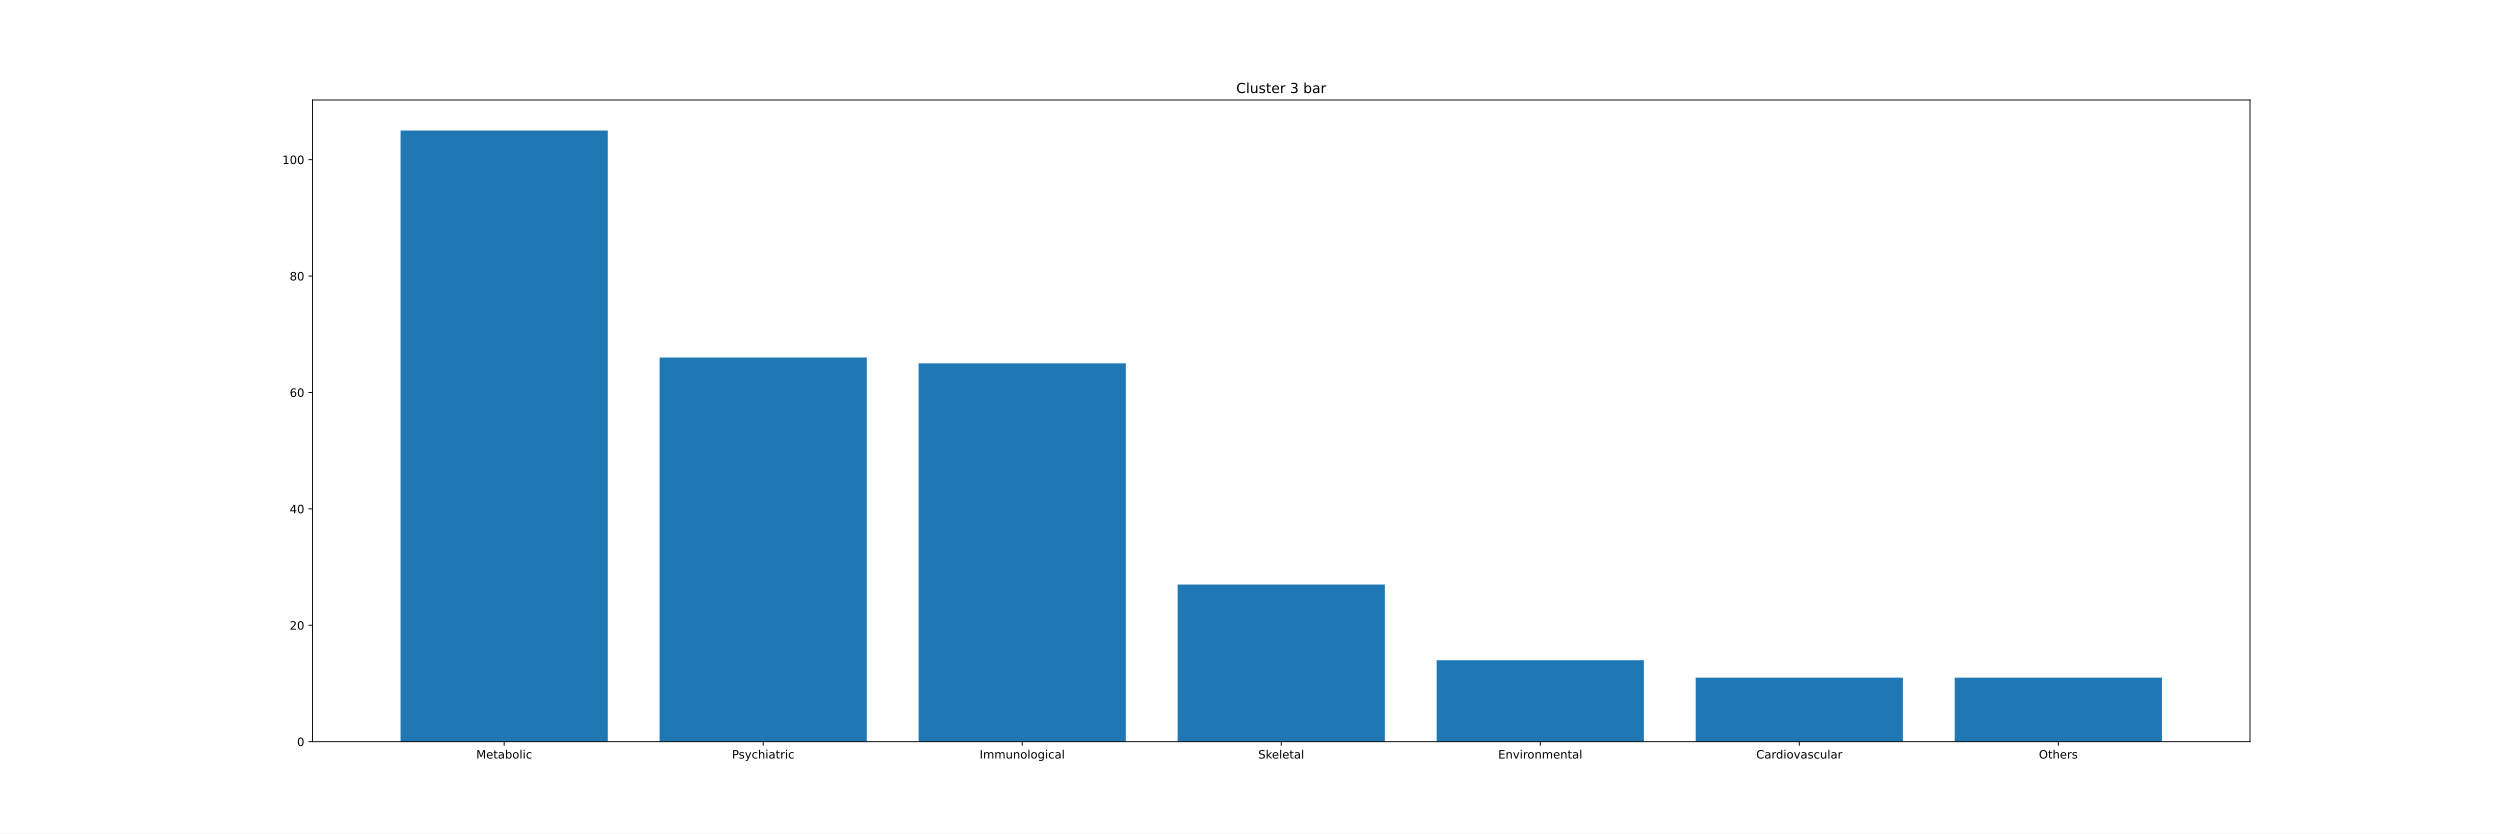
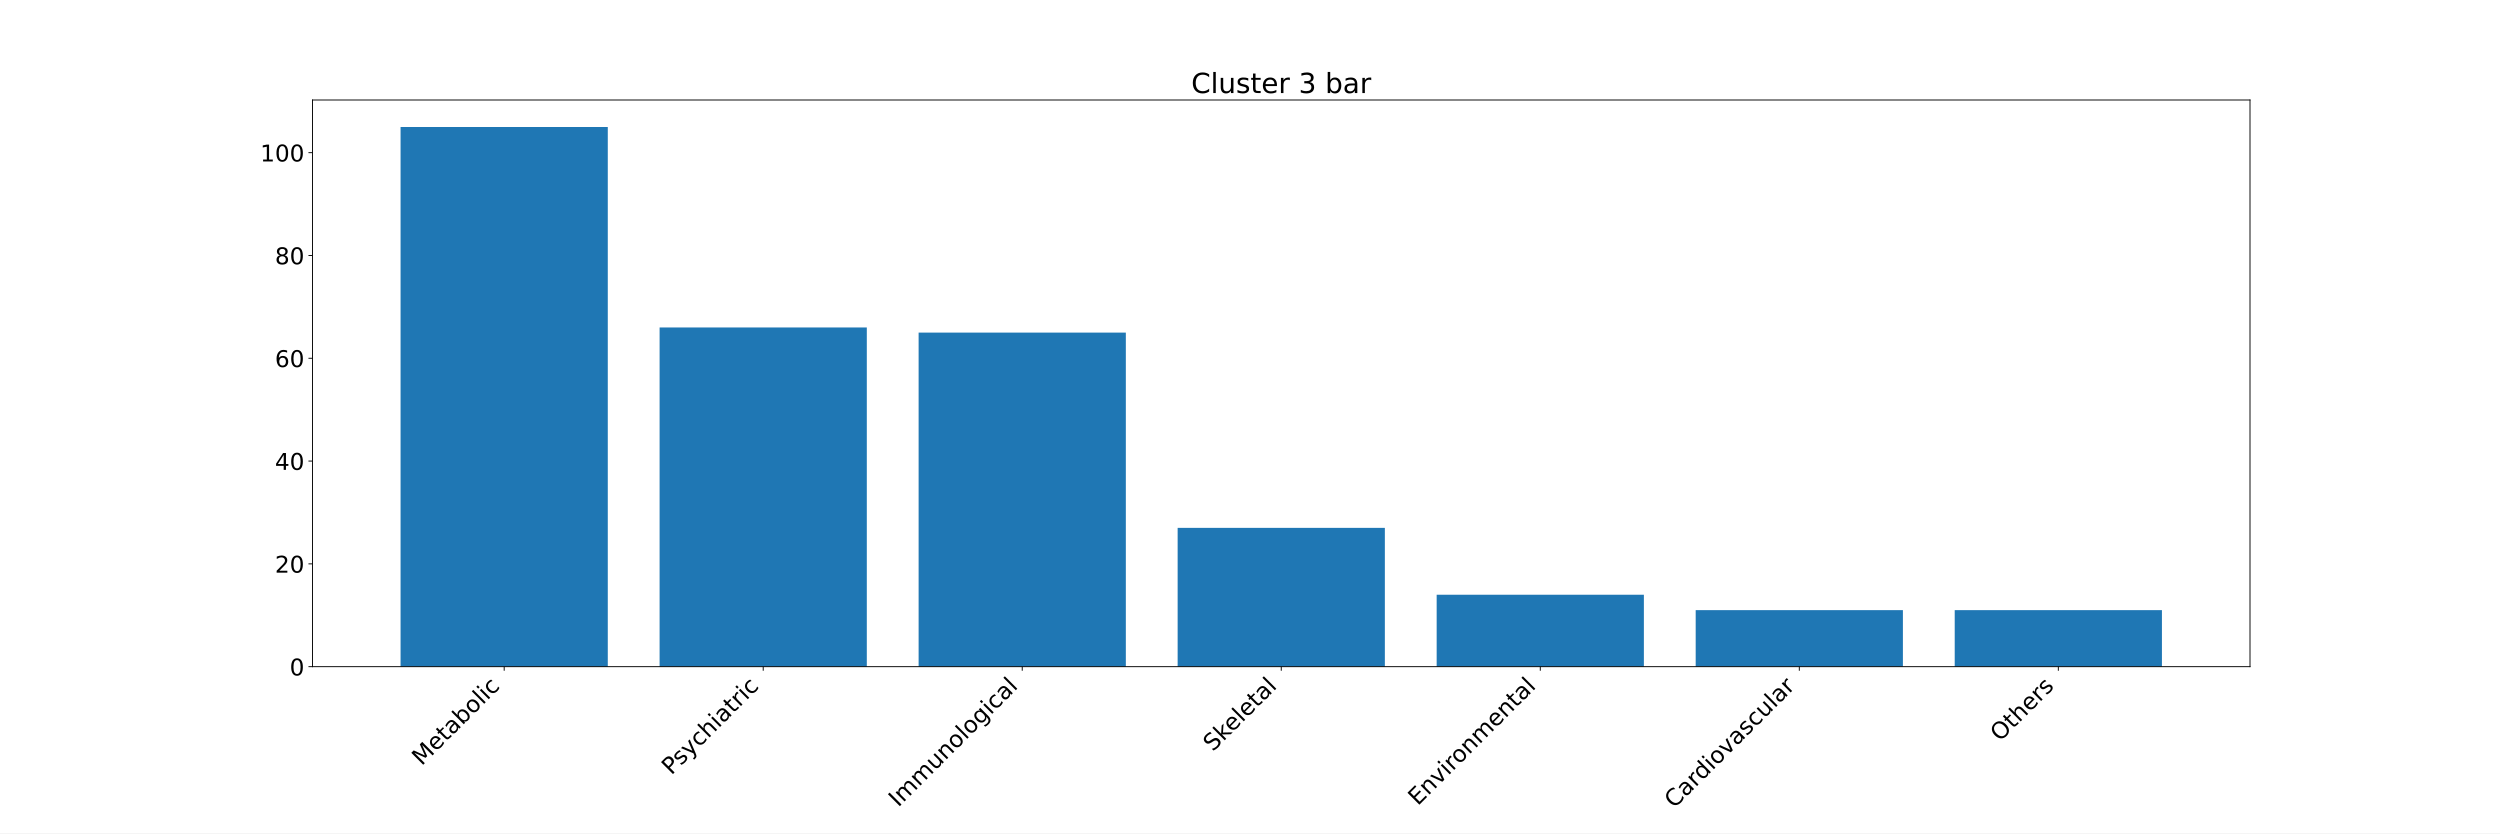
<svg xmlns="http://www.w3.org/2000/svg" xmlns:xlink="http://www.w3.org/1999/xlink" width="2160pt" height="720pt" viewBox="0 0 2160 720" version="1.1">
  <defs>
    <style type="text/css">*{stroke-linejoin: round; stroke-linecap: butt}</style>
  </defs>
  <g id="figure_1">
    <g id="patch_1">
      <path d="M 0 720 L 2160 720  L 2160 0  L 0 0  z " style="fill: #ffffff" />
    </g>
    <g id="axes_1">
      <g id="patch_2">
-         <path d="M 270 640.8 L 1944 640.8  L 1944 86.4  L 270 86.4  z " style="fill: #ffffff" />
+         <path d="M 270 576 L 1944 576  L 1944 86.4  L 270 86.4  z " style="fill: #ffffff" />
      </g>
      <g id="patch_3">
-         <path d="M 346.091 640.8 L 525.128 640.8  L 525.128 112.8  L 346.091 112.8  z " clip-path="url(#p3a79d9f1b9)" style="fill: #1f77b4" />
+         <path d="M 346.091 576 L 525.128 576  L 525.128 109.714  L 346.091 109.714  z " clip-path="url(#pe8b7917550)" style="fill: #1f77b4" />
      </g>
      <g id="patch_4">
-         <path d="M 569.888 640.8 L 748.925 640.8  L 748.925 308.914  L 569.888 308.914  z " clip-path="url(#p3a79d9f1b9)" style="fill: #1f77b4" />
+         <path d="M 569.888 576 L 748.925 576  L 748.925 282.906  L 569.888 282.906  z " clip-path="url(#pe8b7917550)" style="fill: #1f77b4" />
      </g>
      <g id="patch_5">
-         <path d="M 793.684 640.8 L 972.722 640.8  L 972.722 313.943  L 793.684 313.943  z " clip-path="url(#p3a79d9f1b9)" style="fill: #1f77b4" />
+         <path d="M 793.684 576 L 972.722 576  L 972.722 287.347  L 793.684 287.347  z " clip-path="url(#pe8b7917550)" style="fill: #1f77b4" />
      </g>
      <g id="patch_6">
-         <path d="M 1017.481 640.8 L 1196.519 640.8  L 1196.519 505.029  L 1017.481 505.029  z " clip-path="url(#p3a79d9f1b9)" style="fill: #1f77b4" />
+         <path d="M 1017.481 576 L 1196.519 576  L 1196.519 456.098  L 1017.481 456.098  z " clip-path="url(#pe8b7917550)" style="fill: #1f77b4" />
      </g>
      <g id="patch_7">
-         <path d="M 1241.278 640.8 L 1420.316 640.8  L 1420.316 570.4  L 1241.278 570.4  z " clip-path="url(#p3a79d9f1b9)" style="fill: #1f77b4" />
+         <path d="M 1241.278 576 L 1420.316 576  L 1420.316 513.829  L 1241.278 513.829  z " clip-path="url(#pe8b7917550)" style="fill: #1f77b4" />
      </g>
      <g id="patch_8">
-         <path d="M 1465.075 640.8 L 1644.112 640.8  L 1644.112 585.486  L 1465.075 585.486  z " clip-path="url(#p3a79d9f1b9)" style="fill: #1f77b4" />
+         <path d="M 1465.075 576 L 1644.112 576  L 1644.112 527.151  L 1465.075 527.151  z " clip-path="url(#pe8b7917550)" style="fill: #1f77b4" />
      </g>
      <g id="patch_9">
-         <path d="M 1688.872 640.8 L 1867.909 640.8  L 1867.909 585.486  L 1688.872 585.486  z " clip-path="url(#p3a79d9f1b9)" style="fill: #1f77b4" />
+         <path d="M 1688.872 576 L 1867.909 576  L 1867.909 527.151  L 1688.872 527.151  z " clip-path="url(#pe8b7917550)" style="fill: #1f77b4" />
      </g>
      <g id="matplotlib.axis_1">
        <g id="xtick_1">
          <g id="line2d_1">
            <defs>
-               <path id="m2ae34fc414" d="M 0 0 L 0 3.5  " style="stroke: #000000; stroke-width: 0.8" />
+               <path id="m13b0f81e45" d="M 0 0 L 0 3.5  " style="stroke: #000000; stroke-width: 0.8" />
            </defs>
            <g>
-               <use xlink:href="#m2ae34fc414" x="435.61" y="640.8" style="stroke: #000000; stroke-width: 0.8" />
+               <use xlink:href="#m13b0f81e45" x="435.61" y="576" style="stroke: #000000; stroke-width: 0.8" />
            </g>
          </g>
          <g id="text_1">
-             <g transform="translate(411.4338 655.3984)scale(0.1 -0.1)">
+             <g transform="translate(364.2891 662.1252)rotate(-45)scale(0.2 -0.2)">
              <defs>
                <path id="DejaVuSans-4d" d="M 628 4666 L 1569 4666  L 2759 1491  L 3956 4666  L 4897 4666  L 4897 0  L 4281 0  L 4281 4097  L 3078 897  L 2444 897  L 1241 4097  L 1241 0  L 628 0  L 628 4666  z " transform="scale(0.015625)" />
                <path id="DejaVuSans-65" d="M 3597 1894 L 3597 1613  L 953 1613  Q 991 1019 1311 708  Q 1631 397 2203 397  Q 2534 397 2845 478  Q 3156 559 3463 722  L 3463 178  Q 3153 47 2828 -22  Q 2503 -91 2169 -91  Q 1331 -91 842 396  Q 353 884 353 1716  Q 353 2575 817 3079  Q 1281 3584 2069 3584  Q 2775 3584 3186 3129  Q 3597 2675 3597 1894  z M 3022 2063  Q 3016 2534 2758 2815  Q 2500 3097 2075 3097  Q 1594 3097 1305 2825  Q 1016 2553 972 2059  L 3022 2063  z " transform="scale(0.015625)" />
                <path id="DejaVuSans-74" d="M 1172 4494 L 1172 3500  L 2356 3500  L 2356 3053  L 1172 3053  L 1172 1153  Q 1172 725 1289 603  Q 1406 481 1766 481  L 2356 481  L 2356 0  L 1766 0  Q 1100 0 847 248  Q 594 497 594 1153  L 594 3053  L 172 3053  L 172 3500  L 594 3500  L 594 4494  L 1172 4494  z " transform="scale(0.015625)" />
                <path id="DejaVuSans-61" d="M 2194 1759 Q 1497 1759 1228 1600  Q 959 1441 959 1056  Q 959 750 1161 570  Q 1363 391 1709 391  Q 2188 391 2477 730  Q 2766 1069 2766 1631  L 2766 1759  L 2194 1759  z M 3341 1997  L 3341 0  L 2766 0  L 2766 531  Q 2569 213 2275 61  Q 1981 -91 1556 -91  Q 1019 -91 701 211  Q 384 513 384 1019  Q 384 1609 779 1909  Q 1175 2209 1959 2209  L 2766 2209  L 2766 2266  Q 2766 2663 2505 2880  Q 2244 3097 1772 3097  Q 1472 3097 1187 3025  Q 903 2953 641 2809  L 641 3341  Q 956 3463 1253 3523  Q 1550 3584 1831 3584  Q 2591 3584 2966 3190  Q 3341 2797 3341 1997  z " transform="scale(0.015625)" />
                <path id="DejaVuSans-62" d="M 3116 1747 Q 3116 2381 2855 2742  Q 2594 3103 2138 3103  Q 1681 3103 1420 2742  Q 1159 2381 1159 1747  Q 1159 1113 1420 752  Q 1681 391 2138 391  Q 2594 391 2855 752  Q 3116 1113 3116 1747  z M 1159 2969  Q 1341 3281 1617 3432  Q 1894 3584 2278 3584  Q 2916 3584 3314 3078  Q 3713 2572 3713 1747  Q 3713 922 3314 415  Q 2916 -91 2278 -91  Q 1894 -91 1617 61  Q 1341 213 1159 525  L 1159 0  L 581 0  L 581 4863  L 1159 4863  L 1159 2969  z " transform="scale(0.015625)" />
                <path id="DejaVuSans-6f" d="M 1959 3097 Q 1497 3097 1228 2736  Q 959 2375 959 1747  Q 959 1119 1226 758  Q 1494 397 1959 397  Q 2419 397 2687 759  Q 2956 1122 2956 1747  Q 2956 2369 2687 2733  Q 2419 3097 1959 3097  z M 1959 3584  Q 2709 3584 3137 3096  Q 3566 2609 3566 1747  Q 3566 888 3137 398  Q 2709 -91 1959 -91  Q 1206 -91 779 398  Q 353 888 353 1747  Q 353 2609 779 3096  Q 1206 3584 1959 3584  z " transform="scale(0.015625)" />
                <path id="DejaVuSans-6c" d="M 603 4863 L 1178 4863  L 1178 0  L 603 0  L 603 4863  z " transform="scale(0.015625)" />
                <path id="DejaVuSans-69" d="M 603 3500 L 1178 3500  L 1178 0  L 603 0  L 603 3500  z M 603 4863  L 1178 4863  L 1178 4134  L 603 4134  L 603 4863  z " transform="scale(0.015625)" />
                <path id="DejaVuSans-63" d="M 3122 3366 L 3122 2828  Q 2878 2963 2633 3030  Q 2388 3097 2138 3097  Q 1578 3097 1268 2742  Q 959 2388 959 1747  Q 959 1106 1268 751  Q 1578 397 2138 397  Q 2388 397 2633 464  Q 2878 531 3122 666  L 3122 134  Q 2881 22 2623 -34  Q 2366 -91 2075 -91  Q 1284 -91 818 406  Q 353 903 353 1747  Q 353 2603 823 3093  Q 1294 3584 2113 3584  Q 2378 3584 2631 3529  Q 2884 3475 3122 3366  z " transform="scale(0.015625)" />
              </defs>
              <use xlink:href="#DejaVuSans-4d" />
              <use xlink:href="#DejaVuSans-65" x="86.279" />
              <use xlink:href="#DejaVuSans-74" x="147.803" />
              <use xlink:href="#DejaVuSans-61" x="187.012" />
              <use xlink:href="#DejaVuSans-62" x="248.291" />
              <use xlink:href="#DejaVuSans-6f" x="311.768" />
              <use xlink:href="#DejaVuSans-6c" x="372.949" />
              <use xlink:href="#DejaVuSans-69" x="400.732" />
              <use xlink:href="#DejaVuSans-63" x="428.516" />
            </g>
          </g>
        </g>
        <g id="xtick_2">
          <g id="line2d_2">
            <g>
-               <use xlink:href="#m2ae34fc414" x="659.406" y="640.8" style="stroke: #000000; stroke-width: 0.8" />
+               <use xlink:href="#m13b0f81e45" x="659.406" y="576" style="stroke: #000000; stroke-width: 0.8" />
            </g>
          </g>
          <g id="text_2">
-             <g transform="translate(632.39 655.3984)scale(0.1 -0.1)">
+             <g transform="translate(580.0514 670.1598)rotate(-45)scale(0.2 -0.2)">
              <defs>
                <path id="DejaVuSans-50" d="M 1259 4147 L 1259 2394  L 2053 2394  Q 2494 2394 2734 2622  Q 2975 2850 2975 3272  Q 2975 3691 2734 3919  Q 2494 4147 2053 4147  L 1259 4147  z M 628 4666  L 2053 4666  Q 2838 4666 3239 4311  Q 3641 3956 3641 3272  Q 3641 2581 3239 2228  Q 2838 1875 2053 1875  L 1259 1875  L 1259 0  L 628 0  L 628 4666  z " transform="scale(0.015625)" />
                <path id="DejaVuSans-73" d="M 2834 3397 L 2834 2853  Q 2591 2978 2328 3040  Q 2066 3103 1784 3103  Q 1356 3103 1142 2972  Q 928 2841 928 2578  Q 928 2378 1081 2264  Q 1234 2150 1697 2047  L 1894 2003  Q 2506 1872 2764 1633  Q 3022 1394 3022 966  Q 3022 478 2636 193  Q 2250 -91 1575 -91  Q 1294 -91 989 -36  Q 684 19 347 128  L 347 722  Q 666 556 975 473  Q 1284 391 1588 391  Q 1994 391 2212 530  Q 2431 669 2431 922  Q 2431 1156 2273 1281  Q 2116 1406 1581 1522  L 1381 1569  Q 847 1681 609 1914  Q 372 2147 372 2553  Q 372 3047 722 3315  Q 1072 3584 1716 3584  Q 2034 3584 2315 3537  Q 2597 3491 2834 3397  z " transform="scale(0.015625)" />
                <path id="DejaVuSans-79" d="M 2059 -325 Q 1816 -950 1584 -1140  Q 1353 -1331 966 -1331  L 506 -1331  L 506 -850  L 844 -850  Q 1081 -850 1212 -737  Q 1344 -625 1503 -206  L 1606 56  L 191 3500  L 800 3500  L 1894 763  L 2988 3500  L 3597 3500  L 2059 -325  z " transform="scale(0.015625)" />
                <path id="DejaVuSans-68" d="M 3513 2113 L 3513 0  L 2938 0  L 2938 2094  Q 2938 2591 2744 2837  Q 2550 3084 2163 3084  Q 1697 3084 1428 2787  Q 1159 2491 1159 1978  L 1159 0  L 581 0  L 581 4863  L 1159 4863  L 1159 2956  Q 1366 3272 1645 3428  Q 1925 3584 2291 3584  Q 2894 3584 3203 3211  Q 3513 2838 3513 2113  z " transform="scale(0.015625)" />
                <path id="DejaVuSans-72" d="M 2631 2963 Q 2534 3019 2420 3045  Q 2306 3072 2169 3072  Q 1681 3072 1420 2755  Q 1159 2438 1159 1844  L 1159 0  L 581 0  L 581 3500  L 1159 3500  L 1159 2956  Q 1341 3275 1631 3429  Q 1922 3584 2338 3584  Q 2397 3584 2469 3576  Q 2541 3569 2628 3553  L 2631 2963  z " transform="scale(0.015625)" />
              </defs>
              <use xlink:href="#DejaVuSans-50" />
              <use xlink:href="#DejaVuSans-73" x="58.553" />
              <use xlink:href="#DejaVuSans-79" x="110.652" />
              <use xlink:href="#DejaVuSans-63" x="169.832" />
              <use xlink:href="#DejaVuSans-68" x="224.812" />
              <use xlink:href="#DejaVuSans-69" x="288.191" />
              <use xlink:href="#DejaVuSans-61" x="315.975" />
              <use xlink:href="#DejaVuSans-74" x="377.254" />
              <use xlink:href="#DejaVuSans-72" x="416.463" />
              <use xlink:href="#DejaVuSans-69" x="457.576" />
              <use xlink:href="#DejaVuSans-63" x="485.359" />
            </g>
          </g>
        </g>
        <g id="xtick_3">
          <g id="line2d_3">
            <g>
-               <use xlink:href="#m2ae34fc414" x="883.203" y="640.8" style="stroke: #000000; stroke-width: 0.8" />
+               <use xlink:href="#m13b0f81e45" x="883.203" y="576" style="stroke: #000000; stroke-width: 0.8" />
            </g>
          </g>
          <g id="text_3">
-             <g transform="translate(846.3766 655.3984)scale(0.1 -0.1)">
+             <g transform="translate(776.1008 697.9071)rotate(-45)scale(0.2 -0.2)">
              <defs>
                <path id="DejaVuSans-49" d="M 628 4666 L 1259 4666  L 1259 0  L 628 0  L 628 4666  z " transform="scale(0.015625)" />
                <path id="DejaVuSans-6d" d="M 3328 2828 Q 3544 3216 3844 3400  Q 4144 3584 4550 3584  Q 5097 3584 5394 3201  Q 5691 2819 5691 2113  L 5691 0  L 5113 0  L 5113 2094  Q 5113 2597 4934 2840  Q 4756 3084 4391 3084  Q 3944 3084 3684 2787  Q 3425 2491 3425 1978  L 3425 0  L 2847 0  L 2847 2094  Q 2847 2600 2669 2842  Q 2491 3084 2119 3084  Q 1678 3084 1418 2786  Q 1159 2488 1159 1978  L 1159 0  L 581 0  L 581 3500  L 1159 3500  L 1159 2956  Q 1356 3278 1631 3431  Q 1906 3584 2284 3584  Q 2666 3584 2933 3390  Q 3200 3197 3328 2828  z " transform="scale(0.015625)" />
                <path id="DejaVuSans-75" d="M 544 1381 L 544 3500  L 1119 3500  L 1119 1403  Q 1119 906 1312 657  Q 1506 409 1894 409  Q 2359 409 2629 706  Q 2900 1003 2900 1516  L 2900 3500  L 3475 3500  L 3475 0  L 2900 0  L 2900 538  Q 2691 219 2414 64  Q 2138 -91 1772 -91  Q 1169 -91 856 284  Q 544 659 544 1381  z M 1991 3584  L 1991 3584  z " transform="scale(0.015625)" />
                <path id="DejaVuSans-6e" d="M 3513 2113 L 3513 0  L 2938 0  L 2938 2094  Q 2938 2591 2744 2837  Q 2550 3084 2163 3084  Q 1697 3084 1428 2787  Q 1159 2491 1159 1978  L 1159 0  L 581 0  L 581 3500  L 1159 3500  L 1159 2956  Q 1366 3272 1645 3428  Q 1925 3584 2291 3584  Q 2894 3584 3203 3211  Q 3513 2838 3513 2113  z " transform="scale(0.015625)" />
                <path id="DejaVuSans-67" d="M 2906 1791 Q 2906 2416 2648 2759  Q 2391 3103 1925 3103  Q 1463 3103 1205 2759  Q 947 2416 947 1791  Q 947 1169 1205 825  Q 1463 481 1925 481  Q 2391 481 2648 825  Q 2906 1169 2906 1791  z M 3481 434  Q 3481 -459 3084 -895  Q 2688 -1331 1869 -1331  Q 1566 -1331 1297 -1286  Q 1028 -1241 775 -1147  L 775 -588  Q 1028 -725 1275 -790  Q 1522 -856 1778 -856  Q 2344 -856 2625 -561  Q 2906 -266 2906 331  L 2906 616  Q 2728 306 2450 153  Q 2172 0 1784 0  Q 1141 0 747 490  Q 353 981 353 1791  Q 353 2603 747 3093  Q 1141 3584 1784 3584  Q 2172 3584 2450 3431  Q 2728 3278 2906 2969  L 2906 3500  L 3481 3500  L 3481 434  z " transform="scale(0.015625)" />
              </defs>
              <use xlink:href="#DejaVuSans-49" />
              <use xlink:href="#DejaVuSans-6d" x="29.492" />
              <use xlink:href="#DejaVuSans-6d" x="126.904" />
              <use xlink:href="#DejaVuSans-75" x="224.316" />
              <use xlink:href="#DejaVuSans-6e" x="287.695" />
              <use xlink:href="#DejaVuSans-6f" x="351.074" />
              <use xlink:href="#DejaVuSans-6c" x="412.256" />
              <use xlink:href="#DejaVuSans-6f" x="440.039" />
              <use xlink:href="#DejaVuSans-67" x="501.221" />
              <use xlink:href="#DejaVuSans-69" x="564.697" />
              <use xlink:href="#DejaVuSans-63" x="592.48" />
              <use xlink:href="#DejaVuSans-61" x="647.461" />
              <use xlink:href="#DejaVuSans-6c" x="708.74" />
            </g>
          </g>
        </g>
        <g id="xtick_4">
          <g id="line2d_4">
            <g>
-               <use xlink:href="#m2ae34fc414" x="1107" y="640.8" style="stroke: #000000; stroke-width: 0.8" />
+               <use xlink:href="#m13b0f81e45" x="1107" y="576" style="stroke: #000000; stroke-width: 0.8" />
            </g>
          </g>
          <g id="text_4">
-             <g transform="translate(1087.156 655.3984)scale(0.1 -0.1)">
+             <g transform="translate(1047.932 649.8724)rotate(-45)scale(0.2 -0.2)">
              <defs>
                <path id="DejaVuSans-53" d="M 3425 4513 L 3425 3897  Q 3066 4069 2747 4153  Q 2428 4238 2131 4238  Q 1616 4238 1336 4038  Q 1056 3838 1056 3469  Q 1056 3159 1242 3001  Q 1428 2844 1947 2747  L 2328 2669  Q 3034 2534 3370 2195  Q 3706 1856 3706 1288  Q 3706 609 3251 259  Q 2797 -91 1919 -91  Q 1588 -91 1214 -16  Q 841 59 441 206  L 441 856  Q 825 641 1194 531  Q 1563 422 1919 422  Q 2459 422 2753 634  Q 3047 847 3047 1241  Q 3047 1584 2836 1778  Q 2625 1972 2144 2069  L 1759 2144  Q 1053 2284 737 2584  Q 422 2884 422 3419  Q 422 4038 858 4394  Q 1294 4750 2059 4750  Q 2388 4750 2728 4690  Q 3069 4631 3425 4513  z " transform="scale(0.015625)" />
                <path id="DejaVuSans-6b" d="M 581 4863 L 1159 4863  L 1159 1991  L 2875 3500  L 3609 3500  L 1753 1863  L 3688 0  L 2938 0  L 1159 1709  L 1159 0  L 581 0  L 581 4863  z " transform="scale(0.015625)" />
              </defs>
              <use xlink:href="#DejaVuSans-53" />
              <use xlink:href="#DejaVuSans-6b" x="63.477" />
              <use xlink:href="#DejaVuSans-65" x="117.762" />
              <use xlink:href="#DejaVuSans-6c" x="179.285" />
              <use xlink:href="#DejaVuSans-65" x="207.068" />
              <use xlink:href="#DejaVuSans-74" x="268.592" />
              <use xlink:href="#DejaVuSans-61" x="307.801" />
              <use xlink:href="#DejaVuSans-6c" x="369.08" />
            </g>
          </g>
        </g>
        <g id="xtick_5">
          <g id="line2d_5">
            <g>
-               <use xlink:href="#m2ae34fc414" x="1330.797" y="640.8" style="stroke: #000000; stroke-width: 0.8" />
+               <use xlink:href="#m13b0f81e45" x="1330.797" y="576" style="stroke: #000000; stroke-width: 0.8" />
            </g>
          </g>
          <g id="text_5">
-             <g transform="translate(1294.42 655.3984)scale(0.1 -0.1)">
+             <g transform="translate(1224.967 696.6343)rotate(-45)scale(0.2 -0.2)">
              <defs>
                <path id="DejaVuSans-45" d="M 628 4666 L 3578 4666  L 3578 4134  L 1259 4134  L 1259 2753  L 3481 2753  L 3481 2222  L 1259 2222  L 1259 531  L 3634 531  L 3634 0  L 628 0  L 628 4666  z " transform="scale(0.015625)" />
                <path id="DejaVuSans-76" d="M 191 3500 L 800 3500  L 1894 563  L 2988 3500  L 3597 3500  L 2284 0  L 1503 0  L 191 3500  z " transform="scale(0.015625)" />
              </defs>
              <use xlink:href="#DejaVuSans-45" />
              <use xlink:href="#DejaVuSans-6e" x="63.184" />
              <use xlink:href="#DejaVuSans-76" x="126.562" />
              <use xlink:href="#DejaVuSans-69" x="185.742" />
              <use xlink:href="#DejaVuSans-72" x="213.525" />
              <use xlink:href="#DejaVuSans-6f" x="252.389" />
              <use xlink:href="#DejaVuSans-6e" x="313.57" />
              <use xlink:href="#DejaVuSans-6d" x="376.949" />
              <use xlink:href="#DejaVuSans-65" x="474.361" />
              <use xlink:href="#DejaVuSans-6e" x="535.885" />
              <use xlink:href="#DejaVuSans-74" x="599.264" />
              <use xlink:href="#DejaVuSans-61" x="638.473" />
              <use xlink:href="#DejaVuSans-6c" x="699.752" />
            </g>
          </g>
        </g>
        <g id="xtick_6">
          <g id="line2d_6">
            <g>
-               <use xlink:href="#m2ae34fc414" x="1554.594" y="640.8" style="stroke: #000000; stroke-width: 0.8" />
+               <use xlink:href="#m13b0f81e45" x="1554.594" y="576" style="stroke: #000000; stroke-width: 0.8" />
            </g>
          </g>
          <g id="text_6">
-             <g transform="translate(1517.393 655.3984)scale(0.1 -0.1)">
+             <g transform="translate(1446.433 698.9655)rotate(-45)scale(0.2 -0.2)">
              <defs>
                <path id="DejaVuSans-43" d="M 4122 4306 L 4122 3641  Q 3803 3938 3442 4084  Q 3081 4231 2675 4231  Q 1875 4231 1450 3742  Q 1025 3253 1025 2328  Q 1025 1406 1450 917  Q 1875 428 2675 428  Q 3081 428 3442 575  Q 3803 722 4122 1019  L 4122 359  Q 3791 134 3420 21  Q 3050 -91 2638 -91  Q 1578 -91 968 557  Q 359 1206 359 2328  Q 359 3453 968 4101  Q 1578 4750 2638 4750  Q 3056 4750 3426 4639  Q 3797 4528 4122 4306  z " transform="scale(0.015625)" />
                <path id="DejaVuSans-64" d="M 2906 2969 L 2906 4863  L 3481 4863  L 3481 0  L 2906 0  L 2906 525  Q 2725 213 2448 61  Q 2172 -91 1784 -91  Q 1150 -91 751 415  Q 353 922 353 1747  Q 353 2572 751 3078  Q 1150 3584 1784 3584  Q 2172 3584 2448 3432  Q 2725 3281 2906 2969  z M 947 1747  Q 947 1113 1208 752  Q 1469 391 1925 391  Q 2381 391 2643 752  Q 2906 1113 2906 1747  Q 2906 2381 2643 2742  Q 2381 3103 1925 3103  Q 1469 3103 1208 2742  Q 947 2381 947 1747  z " transform="scale(0.015625)" />
              </defs>
              <use xlink:href="#DejaVuSans-43" />
              <use xlink:href="#DejaVuSans-61" x="69.824" />
              <use xlink:href="#DejaVuSans-72" x="131.104" />
              <use xlink:href="#DejaVuSans-64" x="170.467" />
              <use xlink:href="#DejaVuSans-69" x="233.943" />
              <use xlink:href="#DejaVuSans-6f" x="261.727" />
              <use xlink:href="#DejaVuSans-76" x="322.908" />
              <use xlink:href="#DejaVuSans-61" x="382.088" />
              <use xlink:href="#DejaVuSans-73" x="443.367" />
              <use xlink:href="#DejaVuSans-63" x="495.467" />
              <use xlink:href="#DejaVuSans-75" x="550.447" />
              <use xlink:href="#DejaVuSans-6c" x="613.826" />
              <use xlink:href="#DejaVuSans-61" x="641.609" />
              <use xlink:href="#DejaVuSans-72" x="702.889" />
            </g>
          </g>
        </g>
        <g id="xtick_7">
          <g id="line2d_7">
            <g>
-               <use xlink:href="#m2ae34fc414" x="1778.39" y="640.8" style="stroke: #000000; stroke-width: 0.8" />
+               <use xlink:href="#m13b0f81e45" x="1778.39" y="576" style="stroke: #000000; stroke-width: 0.8" />
            </g>
          </g>
          <g id="text_7">
-             <g transform="translate(1761.589 655.3984)scale(0.1 -0.1)">
+             <g transform="translate(1727.927 641.2678)rotate(-45)scale(0.2 -0.2)">
              <defs>
                <path id="DejaVuSans-4f" d="M 2522 4238 Q 1834 4238 1429 3725  Q 1025 3213 1025 2328  Q 1025 1447 1429 934  Q 1834 422 2522 422  Q 3209 422 3611 934  Q 4013 1447 4013 2328  Q 4013 3213 3611 3725  Q 3209 4238 2522 4238  z M 2522 4750  Q 3503 4750 4090 4092  Q 4678 3434 4678 2328  Q 4678 1225 4090 567  Q 3503 -91 2522 -91  Q 1538 -91 948 565  Q 359 1222 359 2328  Q 359 3434 948 4092  Q 1538 4750 2522 4750  z " transform="scale(0.015625)" />
              </defs>
              <use xlink:href="#DejaVuSans-4f" />
              <use xlink:href="#DejaVuSans-74" x="78.711" />
              <use xlink:href="#DejaVuSans-68" x="117.92" />
              <use xlink:href="#DejaVuSans-65" x="181.299" />
              <use xlink:href="#DejaVuSans-72" x="242.822" />
              <use xlink:href="#DejaVuSans-73" x="283.936" />
            </g>
          </g>
        </g>
      </g>
      <g id="matplotlib.axis_2">
        <g id="ytick_1">
          <g id="line2d_8">
            <defs>
-               <path id="m02d5899ab0" d="M 0 0 L -3.5 0  " style="stroke: #000000; stroke-width: 0.8" />
+               <path id="m402ddacce6" d="M 0 0 L -3.5 0  " style="stroke: #000000; stroke-width: 0.8" />
            </defs>
            <g>
-               <use xlink:href="#m02d5899ab0" x="270" y="640.8" style="stroke: #000000; stroke-width: 0.8" />
+               <use xlink:href="#m402ddacce6" x="270" y="576" style="stroke: #000000; stroke-width: 0.8" />
            </g>
          </g>
          <g id="text_8">
-             <g transform="translate(256.6375 644.5992)scale(0.1 -0.1)">
+             <g transform="translate(250.275 583.5984)scale(0.2 -0.2)">
              <defs>
                <path id="DejaVuSans-30" d="M 2034 4250 Q 1547 4250 1301 3770  Q 1056 3291 1056 2328  Q 1056 1369 1301 889  Q 1547 409 2034 409  Q 2525 409 2770 889  Q 3016 1369 3016 2328  Q 3016 3291 2770 3770  Q 2525 4250 2034 4250  z M 2034 4750  Q 2819 4750 3233 4129  Q 3647 3509 3647 2328  Q 3647 1150 3233 529  Q 2819 -91 2034 -91  Q 1250 -91 836 529  Q 422 1150 422 2328  Q 422 3509 836 4129  Q 1250 4750 2034 4750  z " transform="scale(0.015625)" />
              </defs>
              <use xlink:href="#DejaVuSans-30" />
            </g>
          </g>
        </g>
        <g id="ytick_2">
          <g id="line2d_9">
            <g>
-               <use xlink:href="#m02d5899ab0" x="270" y="540.229" style="stroke: #000000; stroke-width: 0.8" />
+               <use xlink:href="#m402ddacce6" x="270" y="487.184" style="stroke: #000000; stroke-width: 0.8" />
            </g>
          </g>
          <g id="text_9">
-             <g transform="translate(250.275 544.0278)scale(0.1 -0.1)">
+             <g transform="translate(237.55 494.7821)scale(0.2 -0.2)">
              <defs>
                <path id="DejaVuSans-32" d="M 1228 531 L 3431 531  L 3431 0  L 469 0  L 469 531  Q 828 903 1448 1529  Q 2069 2156 2228 2338  Q 2531 2678 2651 2914  Q 2772 3150 2772 3378  Q 2772 3750 2511 3984  Q 2250 4219 1831 4219  Q 1534 4219 1204 4116  Q 875 4013 500 3803  L 500 4441  Q 881 4594 1212 4672  Q 1544 4750 1819 4750  Q 2544 4750 2975 4387  Q 3406 4025 3406 3419  Q 3406 3131 3298 2873  Q 3191 2616 2906 2266  Q 2828 2175 2409 1742  Q 1991 1309 1228 531  z " transform="scale(0.015625)" />
              </defs>
              <use xlink:href="#DejaVuSans-32" />
              <use xlink:href="#DejaVuSans-30" x="63.623" />
            </g>
          </g>
        </g>
        <g id="ytick_3">
          <g id="line2d_10">
            <g>
-               <use xlink:href="#m02d5899ab0" x="270" y="439.657" style="stroke: #000000; stroke-width: 0.8" />
+               <use xlink:href="#m402ddacce6" x="270" y="398.367" style="stroke: #000000; stroke-width: 0.8" />
            </g>
          </g>
          <g id="text_10">
-             <g transform="translate(250.275 443.4564)scale(0.1 -0.1)">
+             <g transform="translate(237.55 405.9658)scale(0.2 -0.2)">
              <defs>
                <path id="DejaVuSans-34" d="M 2419 4116 L 825 1625  L 2419 1625  L 2419 4116  z M 2253 4666  L 3047 4666  L 3047 1625  L 3713 1625  L 3713 1100  L 3047 1100  L 3047 0  L 2419 0  L 2419 1100  L 313 1100  L 313 1709  L 2253 4666  z " transform="scale(0.015625)" />
              </defs>
              <use xlink:href="#DejaVuSans-34" />
              <use xlink:href="#DejaVuSans-30" x="63.623" />
            </g>
          </g>
        </g>
        <g id="ytick_4">
          <g id="line2d_11">
            <g>
-               <use xlink:href="#m02d5899ab0" x="270" y="339.086" style="stroke: #000000; stroke-width: 0.8" />
+               <use xlink:href="#m402ddacce6" x="270" y="309.551" style="stroke: #000000; stroke-width: 0.8" />
            </g>
          </g>
          <g id="text_11">
-             <g transform="translate(250.275 342.8849)scale(0.1 -0.1)">
+             <g transform="translate(237.55 317.1495)scale(0.2 -0.2)">
              <defs>
                <path id="DejaVuSans-36" d="M 2113 2584 Q 1688 2584 1439 2293  Q 1191 2003 1191 1497  Q 1191 994 1439 701  Q 1688 409 2113 409  Q 2538 409 2786 701  Q 3034 994 3034 1497  Q 3034 2003 2786 2293  Q 2538 2584 2113 2584  z M 3366 4563  L 3366 3988  Q 3128 4100 2886 4159  Q 2644 4219 2406 4219  Q 1781 4219 1451 3797  Q 1122 3375 1075 2522  Q 1259 2794 1537 2939  Q 1816 3084 2150 3084  Q 2853 3084 3261 2657  Q 3669 2231 3669 1497  Q 3669 778 3244 343  Q 2819 -91 2113 -91  Q 1303 -91 875 529  Q 447 1150 447 2328  Q 447 3434 972 4092  Q 1497 4750 2381 4750  Q 2619 4750 2861 4703  Q 3103 4656 3366 4563  z " transform="scale(0.015625)" />
              </defs>
              <use xlink:href="#DejaVuSans-36" />
              <use xlink:href="#DejaVuSans-30" x="63.623" />
            </g>
          </g>
        </g>
        <g id="ytick_5">
          <g id="line2d_12">
            <g>
-               <use xlink:href="#m02d5899ab0" x="270" y="238.514" style="stroke: #000000; stroke-width: 0.8" />
+               <use xlink:href="#m402ddacce6" x="270" y="220.735" style="stroke: #000000; stroke-width: 0.8" />
            </g>
          </g>
          <g id="text_12">
-             <g transform="translate(250.275 242.3135)scale(0.1 -0.1)">
+             <g transform="translate(237.55 228.3331)scale(0.2 -0.2)">
              <defs>
                <path id="DejaVuSans-38" d="M 2034 2216 Q 1584 2216 1326 1975  Q 1069 1734 1069 1313  Q 1069 891 1326 650  Q 1584 409 2034 409  Q 2484 409 2743 651  Q 3003 894 3003 1313  Q 3003 1734 2745 1975  Q 2488 2216 2034 2216  z M 1403 2484  Q 997 2584 770 2862  Q 544 3141 544 3541  Q 544 4100 942 4425  Q 1341 4750 2034 4750  Q 2731 4750 3128 4425  Q 3525 4100 3525 3541  Q 3525 3141 3298 2862  Q 3072 2584 2669 2484  Q 3125 2378 3379 2068  Q 3634 1759 3634 1313  Q 3634 634 3220 271  Q 2806 -91 2034 -91  Q 1263 -91 848 271  Q 434 634 434 1313  Q 434 1759 690 2068  Q 947 2378 1403 2484  z M 1172 3481  Q 1172 3119 1398 2916  Q 1625 2713 2034 2713  Q 2441 2713 2670 2916  Q 2900 3119 2900 3481  Q 2900 3844 2670 4047  Q 2441 4250 2034 4250  Q 1625 4250 1398 4047  Q 1172 3844 1172 3481  z " transform="scale(0.015625)" />
              </defs>
              <use xlink:href="#DejaVuSans-38" />
              <use xlink:href="#DejaVuSans-30" x="63.623" />
            </g>
          </g>
        </g>
        <g id="ytick_6">
          <g id="line2d_13">
            <g>
-               <use xlink:href="#m02d5899ab0" x="270" y="137.943" style="stroke: #000000; stroke-width: 0.8" />
+               <use xlink:href="#m402ddacce6" x="270" y="131.918" style="stroke: #000000; stroke-width: 0.8" />
            </g>
          </g>
          <g id="text_13">
-             <g transform="translate(243.9125 141.7421)scale(0.1 -0.1)">
+             <g transform="translate(224.825 139.5168)scale(0.2 -0.2)">
              <defs>
                <path id="DejaVuSans-31" d="M 794 531 L 1825 531  L 1825 4091  L 703 3866  L 703 4441  L 1819 4666  L 2450 4666  L 2450 531  L 3481 531  L 3481 0  L 794 0  L 794 531  z " transform="scale(0.015625)" />
              </defs>
              <use xlink:href="#DejaVuSans-31" />
              <use xlink:href="#DejaVuSans-30" x="63.623" />
              <use xlink:href="#DejaVuSans-30" x="127.246" />
            </g>
          </g>
        </g>
      </g>
      <g id="patch_10">
-         <path d="M 270 640.8 L 270 86.4  " style="fill: none; stroke: #000000; stroke-width: 0.8; stroke-linejoin: miter; stroke-linecap: square" />
+         <path d="M 270 576 L 270 86.4  " style="fill: none; stroke: #000000; stroke-width: 0.8; stroke-linejoin: miter; stroke-linecap: square" />
      </g>
      <g id="patch_11">
-         <path d="M 1944 640.8 L 1944 86.4  " style="fill: none; stroke: #000000; stroke-width: 0.8; stroke-linejoin: miter; stroke-linecap: square" />
+         <path d="M 1944 576 L 1944 86.4  " style="fill: none; stroke: #000000; stroke-width: 0.8; stroke-linejoin: miter; stroke-linecap: square" />
      </g>
      <g id="patch_12">
-         <path d="M 270 640.8 L 1944 640.8  " style="fill: none; stroke: #000000; stroke-width: 0.8; stroke-linejoin: miter; stroke-linecap: square" />
+         <path d="M 270 576 L 1944 576  " style="fill: none; stroke: #000000; stroke-width: 0.8; stroke-linejoin: miter; stroke-linecap: square" />
      </g>
      <g id="patch_13">
        <path d="M 270 86.4 L 1944 86.4  " style="fill: none; stroke: #000000; stroke-width: 0.8; stroke-linejoin: miter; stroke-linecap: square" />
      </g>
      <g id="text_14">
-         <g transform="translate(1068.121 80.4)scale(0.12 -0.12)">
+         <g transform="translate(1029.242 80.4)scale(0.24 -0.24)">
          <defs>
            <path id="DejaVuSans-20" transform="scale(0.015625)" />
            <path id="DejaVuSans-33" d="M 2597 2516 Q 3050 2419 3304 2112  Q 3559 1806 3559 1356  Q 3559 666 3084 287  Q 2609 -91 1734 -91  Q 1441 -91 1130 -33  Q 819 25 488 141  L 488 750  Q 750 597 1062 519  Q 1375 441 1716 441  Q 2309 441 2620 675  Q 2931 909 2931 1356  Q 2931 1769 2642 2001  Q 2353 2234 1838 2234  L 1294 2234  L 1294 2753  L 1863 2753  Q 2328 2753 2575 2939  Q 2822 3125 2822 3475  Q 2822 3834 2567 4026  Q 2313 4219 1838 4219  Q 1578 4219 1281 4162  Q 984 4106 628 3988  L 628 4550  Q 988 4650 1302 4700  Q 1616 4750 1894 4750  Q 2613 4750 3031 4423  Q 3450 4097 3450 3541  Q 3450 3153 3228 2886  Q 3006 2619 2597 2516  z " transform="scale(0.015625)" />
          </defs>
          <use xlink:href="#DejaVuSans-43" />
          <use xlink:href="#DejaVuSans-6c" x="69.824" />
          <use xlink:href="#DejaVuSans-75" x="97.607" />
          <use xlink:href="#DejaVuSans-73" x="160.986" />
          <use xlink:href="#DejaVuSans-74" x="213.086" />
          <use xlink:href="#DejaVuSans-65" x="252.295" />
          <use xlink:href="#DejaVuSans-72" x="313.818" />
          <use xlink:href="#DejaVuSans-20" x="354.932" />
          <use xlink:href="#DejaVuSans-33" x="386.719" />
          <use xlink:href="#DejaVuSans-20" x="450.342" />
          <use xlink:href="#DejaVuSans-62" x="482.129" />
          <use xlink:href="#DejaVuSans-61" x="545.605" />
          <use xlink:href="#DejaVuSans-72" x="606.885" />
        </g>
      </g>
    </g>
  </g>
  <defs>
-     <clipPath id="p3a79d9f1b9">
-       <rect x="270" y="86.4" width="1674" height="554.4" />
+     <clipPath id="pe8b7917550">
+       <rect x="270" y="86.4" width="1674" height="489.6" />
    </clipPath>
  </defs>
</svg>
